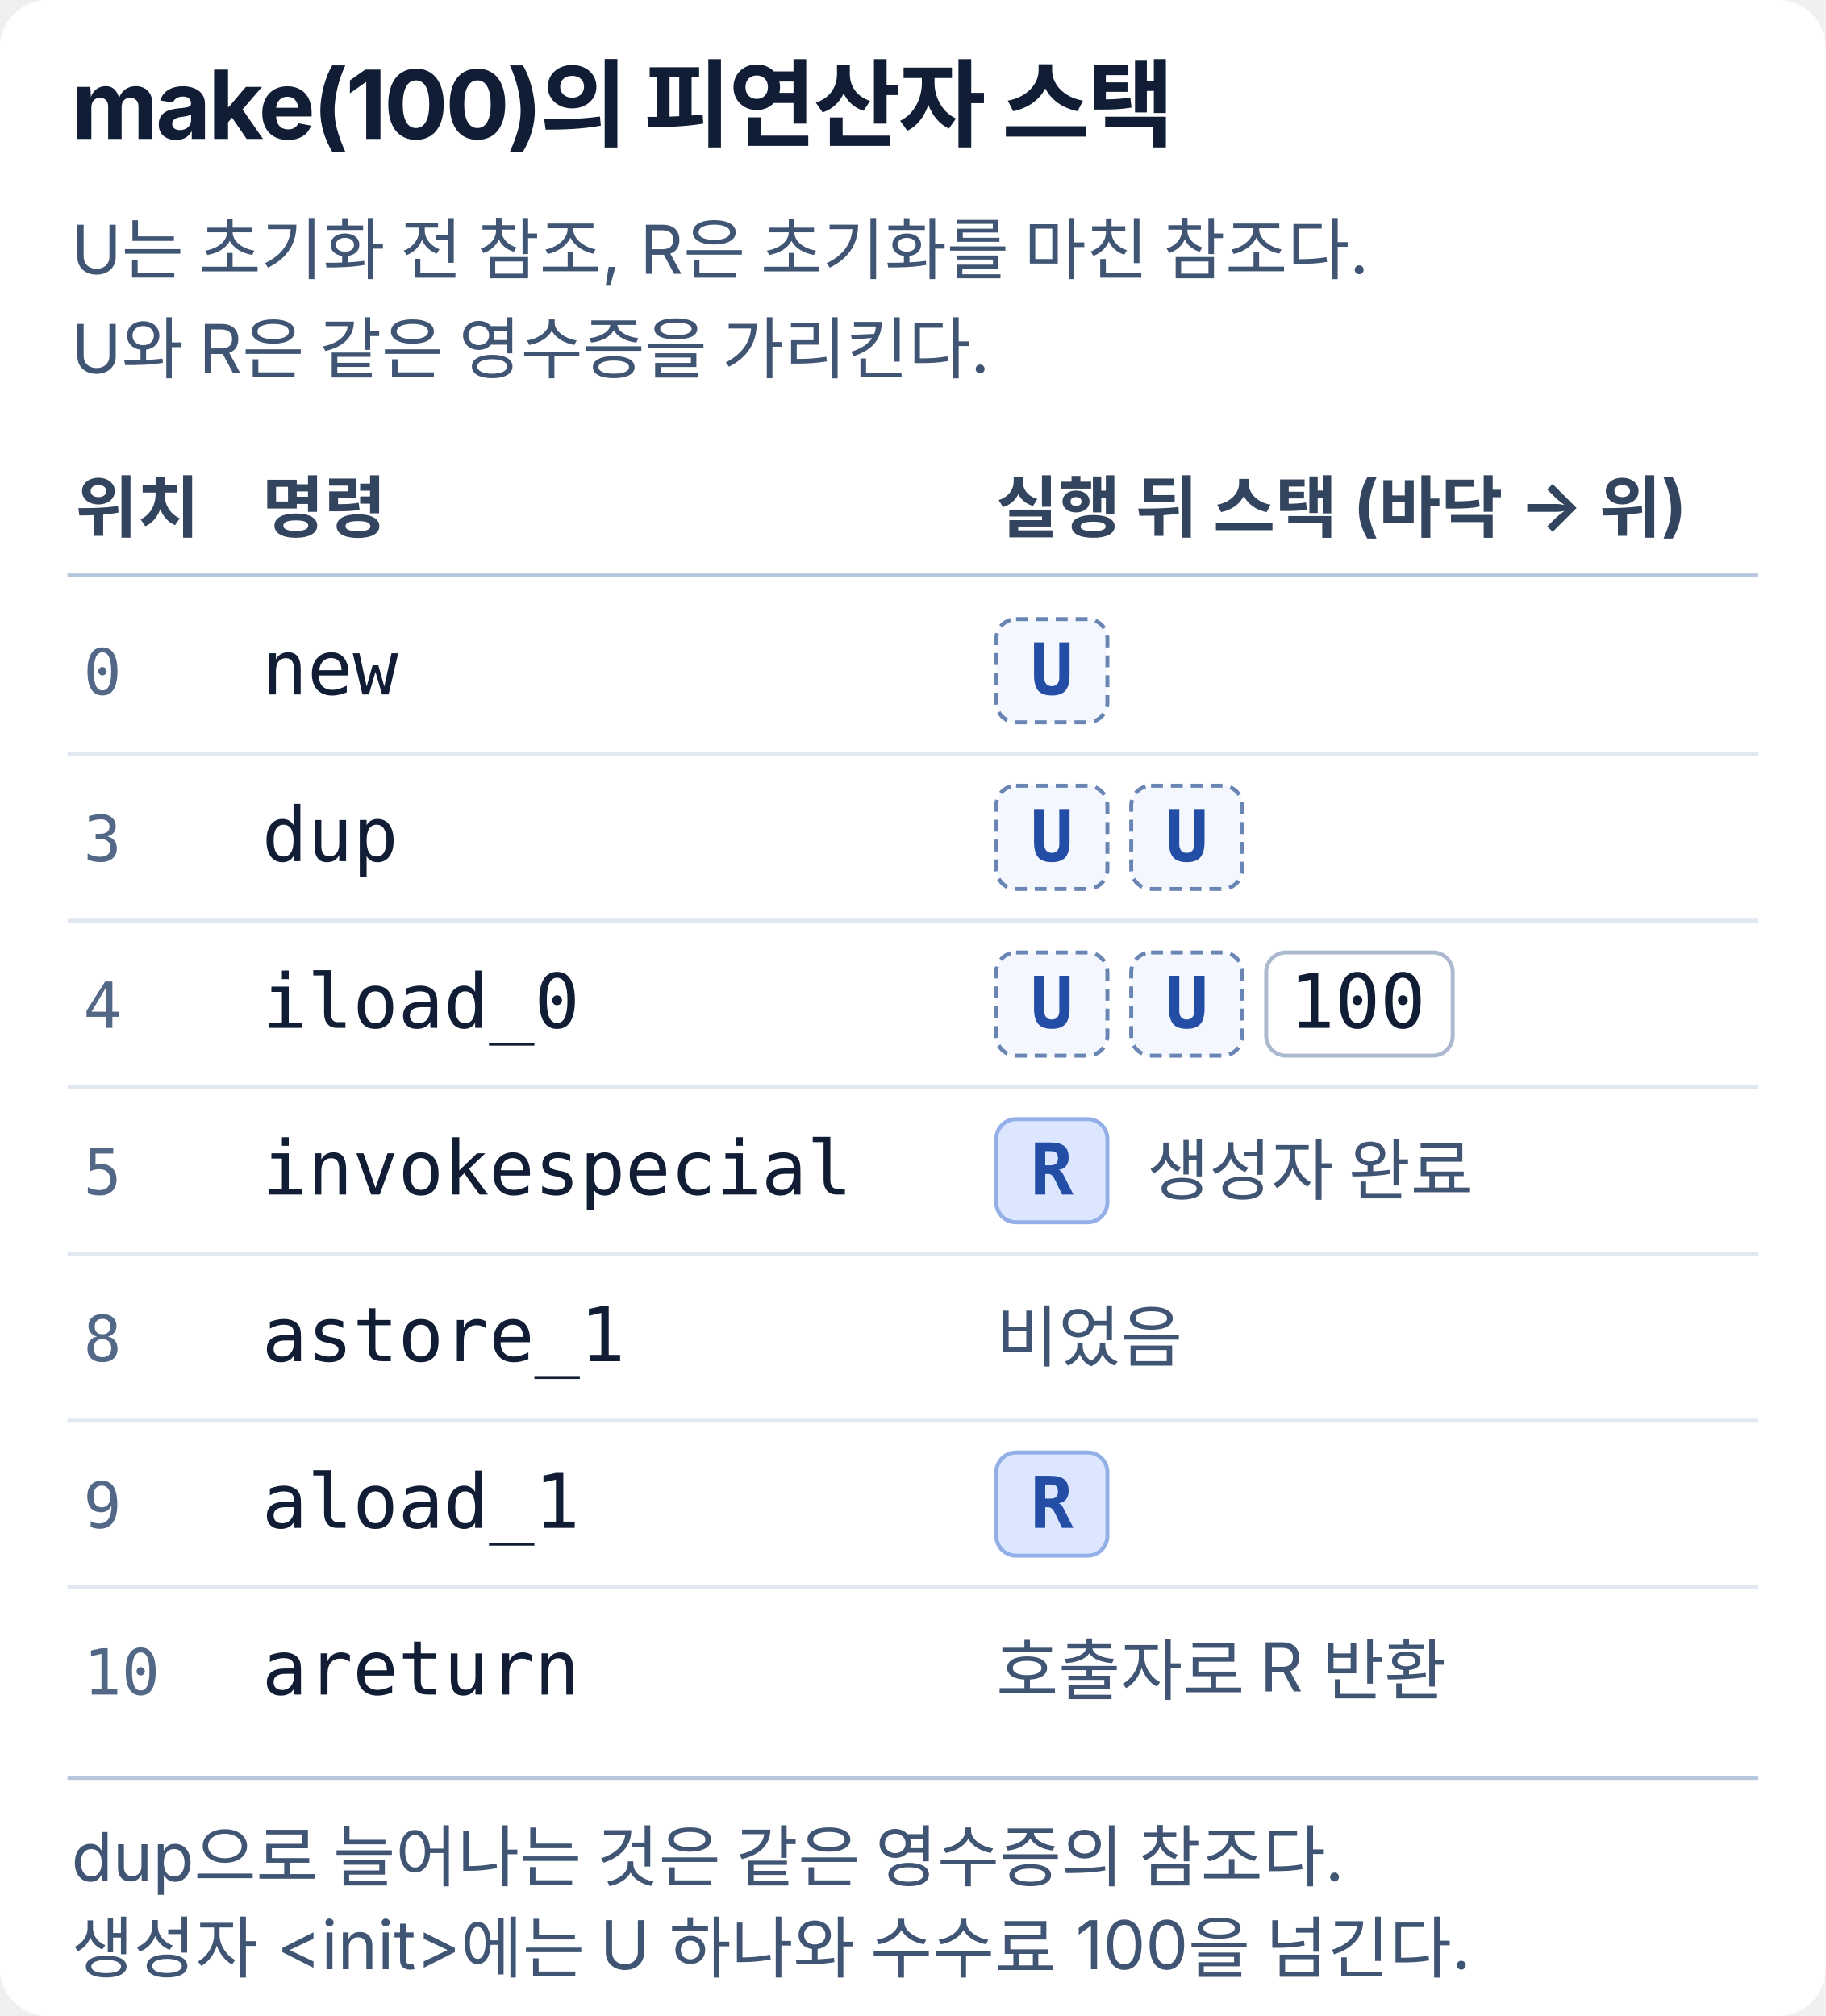
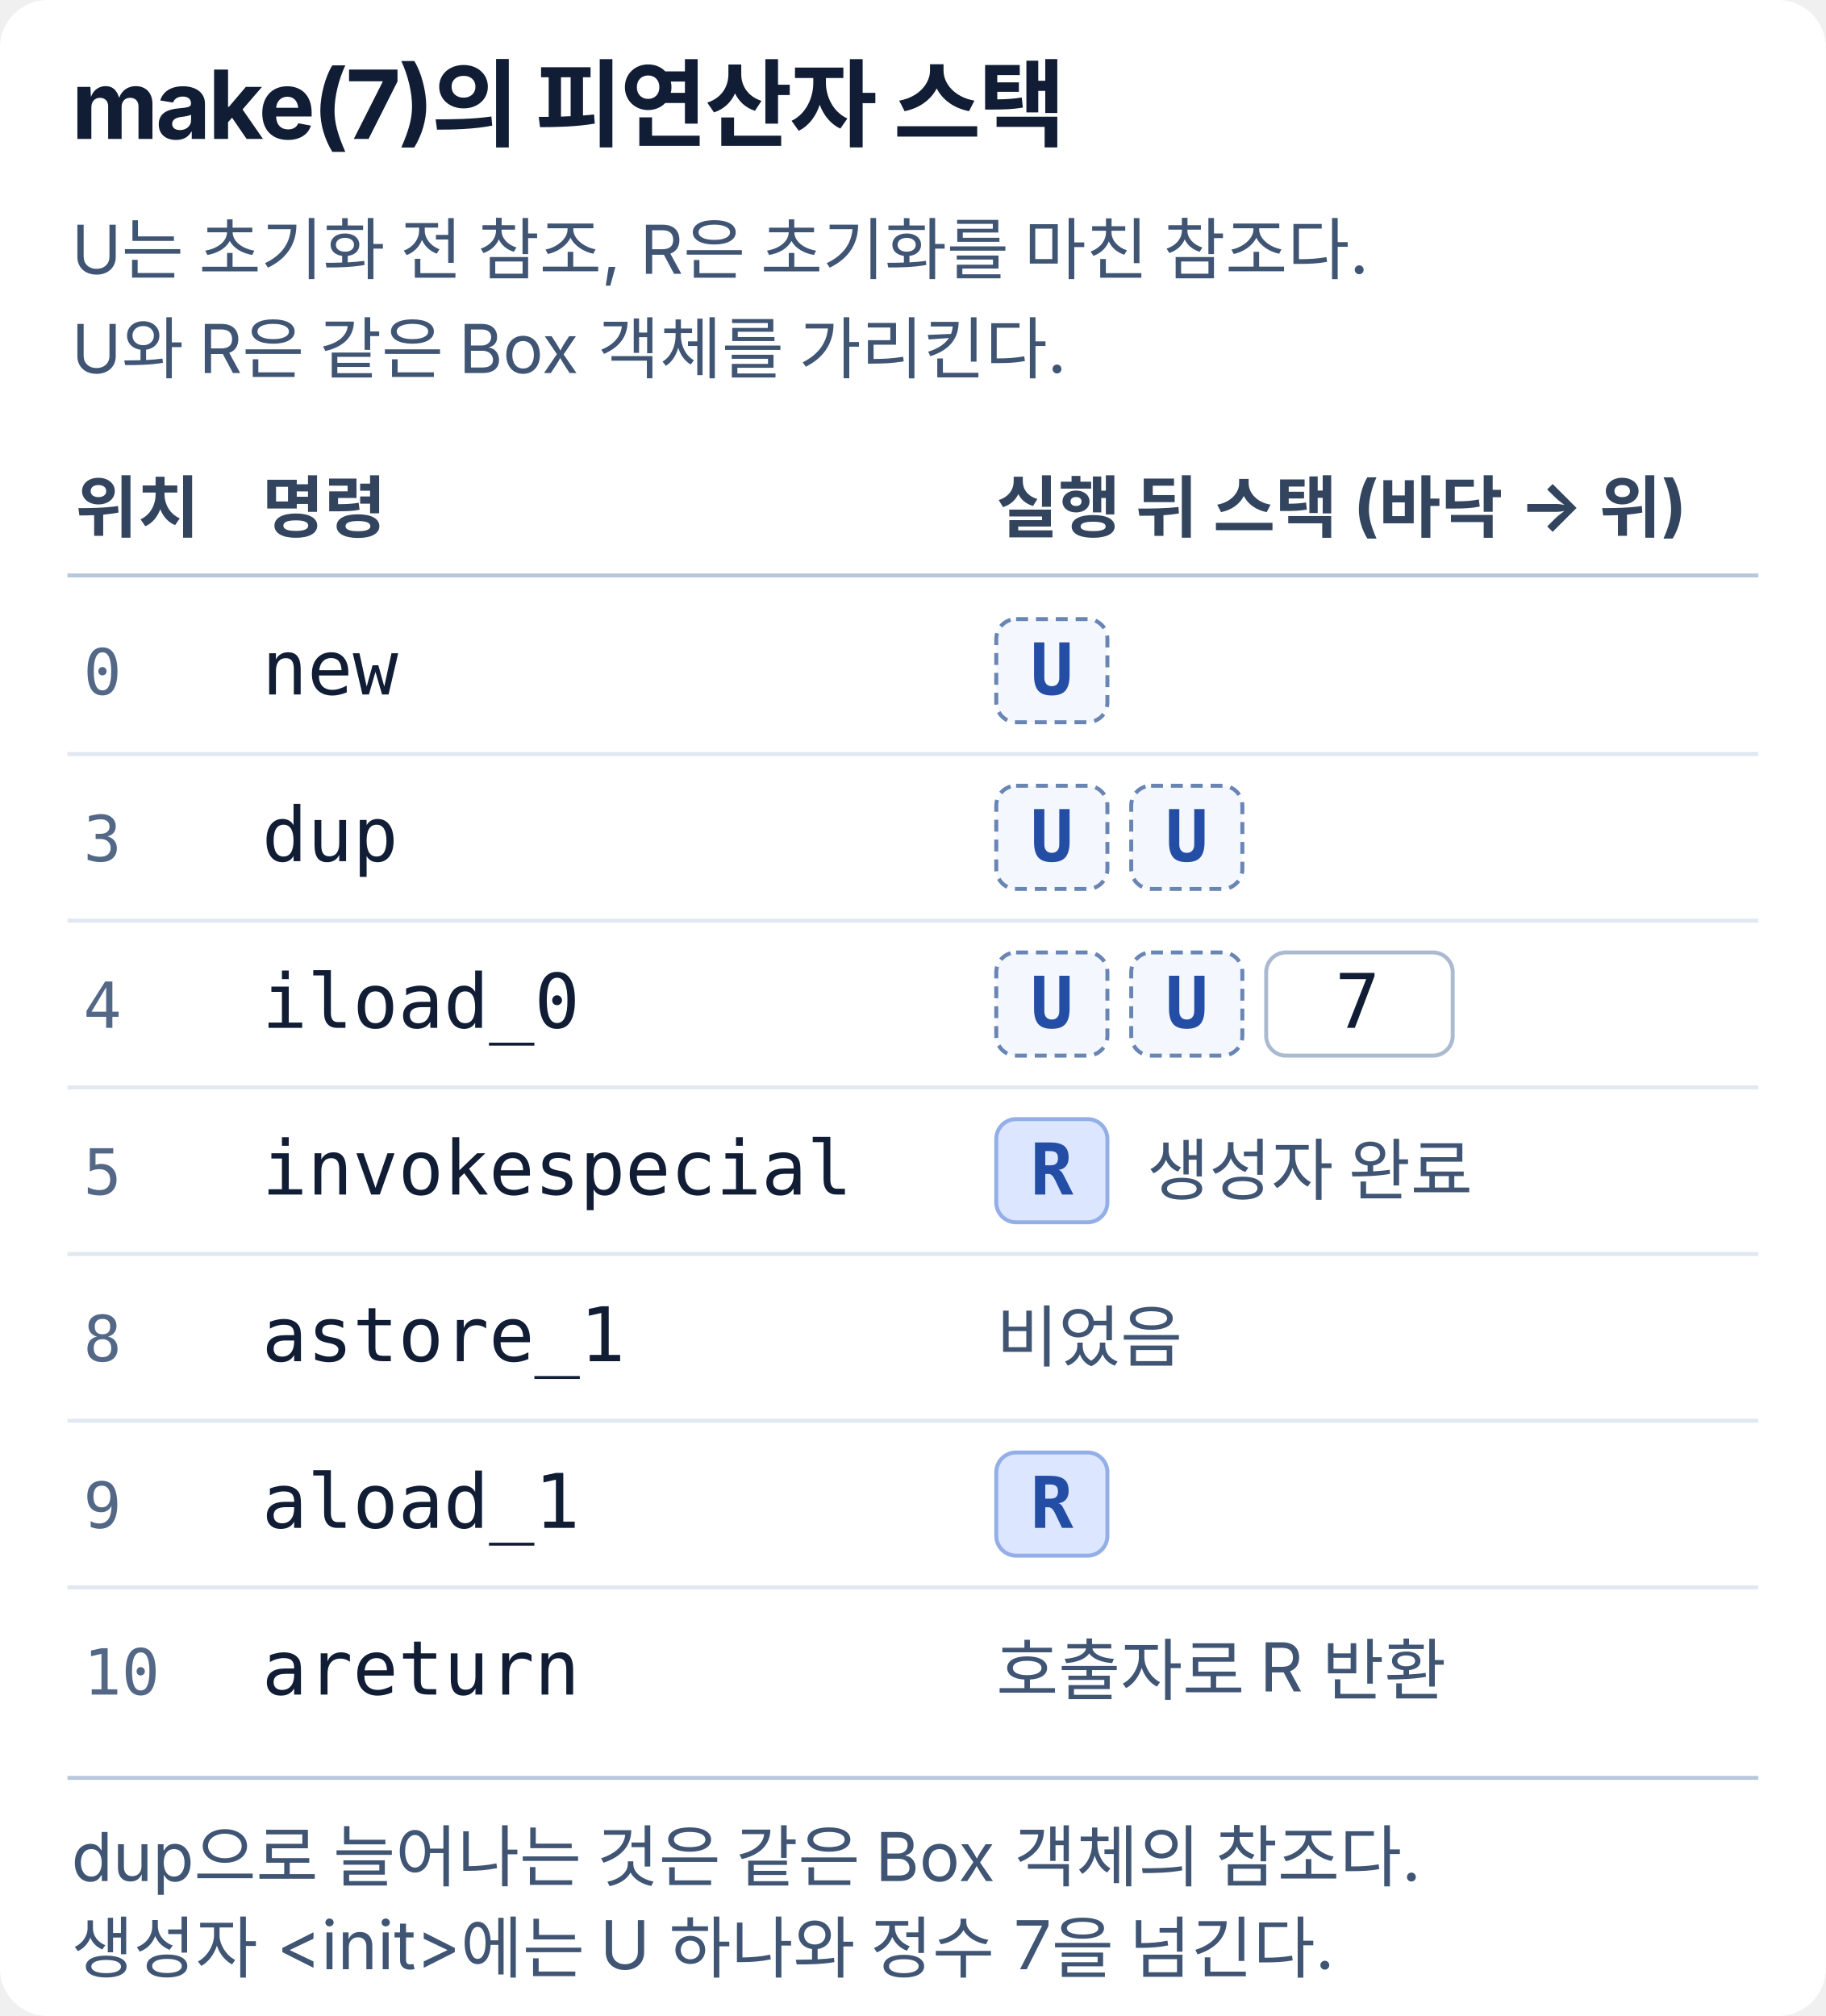
<svg xmlns="http://www.w3.org/2000/svg" viewBox="0 0 460 508" role="img" aria-labelledby="title desc">
  <style>
    text { font-family: Pretendard, -apple-system, "Apple SD Gothic Neo", "Noto Sans KR", sans-serif; fill: #101d35; }
    .title { font-weight: 750; font-size: 24px; letter-spacing: -.7px; }
    .label { font-size: 17px; fill: #405574; }
    .column { font-size: 17px; fill: #33445e; font-weight: 650; }
    .op, .chip text, .offset { font-family: "SFMono-Regular", Consolas, monospace; }
    .op { font-size: 19px; }
    .offset { font-size: 16px; fill: #536787; }
    .chip text { text-anchor: middle; font-size: 18px; font-weight: 700; fill: #244da5; }
    .chip rect { width: 28px; height: 26px; rx: 5px; }
    .uninit rect { fill: #f4f7fd; stroke: #6985b3; stroke-dasharray: 3 2; }
    .ready rect { fill: #dce7ff; stroke: #94afe7; }
    .row { opacity: 0; fill: #edf3ff; stroke: #a4bbed; }
    @media (prefers-reduced-motion: no-preference) {
      .row { animation: follow-instruction 14s step-end infinite; }
      .dup { animation-delay: -12s; }
-       .load-fee { animation-delay: -10s; }
+       .load-value { animation-delay: -10s; }
      .init { animation-delay: -8s; }
      .store { animation-delay: -6s; }
      .load-ref { animation-delay: -4s; }
      .give-back { animation-delay: -2s; }
    }
    @keyframes follow-instruction { 0% { opacity: 1; } 14.286%, 100% { opacity: 0; } }
  </style>
  <rect width="460" height="508" rx="12" fill="#fff" />
-   <text x="18" y="35" class="title">make(100)의 피연산자 스택</text>
+   <text x="18" y="35" class="title">make(7)의 피연산자 스택</text>
  <text x="18" y="69" class="label">U는 초기화 전 참조, R은 초기화를 마친 참조다.</text>
-   <text x="18" y="94" class="label">U와 R은 같은 영수증을 가리킨다.</text>
+   <text x="18" y="94" class="label">U와 R은 같은 Box 객체를 가리킨다.</text>
  <text x="19" y="134" class="column">위치</text>
  <text x="66" y="134" class="column">명령</text>
  <text x="251" y="134" class="column">실행 뒤 스택 (바닥 → 위)</text>
  <path d="M17 145H443" stroke="#b7c8de" />
  <g>
    <rect x="13" y="151" width="434" height="35" rx="6" class="row" />
    <rect x="13" y="193" width="434" height="35" rx="6" class="row dup" />
-     <rect x="13" y="235" width="434" height="35" rx="6" class="row load-fee" />
+     <rect x="13" y="235" width="434" height="35" rx="6" class="row load-value" />
    <rect x="13" y="277" width="434" height="35" rx="6" class="row init" />
    <rect x="13" y="319" width="434" height="35" rx="6" class="row store" />
    <rect x="13" y="361" width="434" height="35" rx="6" class="row load-ref" />
    <rect x="13" y="403" width="434" height="35" rx="6" class="row give-back" />
  </g>
  <g fill="none" stroke="#e1e8f1">
    <path d="M17 190H443M17 232H443M17 274H443M17 316H443M17 358H443M17 400H443" />
  </g>
  <g>
    <text x="21" y="175" class="offset">0</text>
    <text x="66" y="175" class="op">new</text>
    <text x="21" y="217" class="offset">3</text>
    <text x="66" y="217" class="op">dup</text>
    <text x="21" y="259" class="offset">4</text>
    <text x="66" y="259" class="op">iload_0</text>
    <text x="21" y="301" class="offset">5</text>
    <text x="66" y="301" class="op">invokespecial</text>
    <text x="21" y="343" class="offset">8</text>
    <text x="66" y="343" class="op">astore_1</text>
    <text x="21" y="385" class="offset">9</text>
    <text x="66" y="385" class="op">aload_1</text>
    <text x="21" y="427" class="offset">10</text>
    <text x="66" y="427" class="op">areturn</text>
  </g>
  <g class="chip uninit">
    <rect x="251" y="156" />
    <text x="265" y="175">U</text>
    <rect x="251" y="198" />
    <text x="265" y="217">U</text>
    <rect x="285" y="198" />
    <text x="299" y="217">U</text>
    <rect x="251" y="240" />
    <text x="265" y="259">U</text>
    <rect x="285" y="240" />
    <text x="299" y="259">U</text>
  </g>
  <rect x="319" y="240" width="47" height="26" rx="5" fill="#fff" stroke="#acbad0" />
-   <text x="342" y="259" class="op" text-anchor="middle">100</text>
+   <text x="342" y="259" class="op" text-anchor="middle">7</text>
  <g class="chip ready">
    <rect x="251" y="282" />
    <text x="265" y="301">R</text>
    <rect x="251" y="366" />
    <text x="265" y="385">R</text>
  </g>
  <text x="289" y="301" class="label">생성자 완료</text>
  <text x="251" y="343" class="label">비었음</text>
  <text x="251" y="427" class="label">호출자로 R 반환</text>
  <path d="M17 448H443" stroke="#b7c8de" />
-   <text x="18" y="474" class="label">dup으로 늘어나는 것은 같은 영수증의 참조다.</text>
-   <text x="18" y="497" class="label">생성자 &lt;init&gt;에는 U 하나와 수수료 100을 넘긴다.</text>
+   <text x="18" y="474" class="label">dup으로 늘어나는 것은 같은 Box 객체의 참조다.</text>
+   <text x="18" y="497" class="label">생성자 &lt;init&gt;에는 U 하나와 정수 7을 넘긴다.</text>
</svg>
